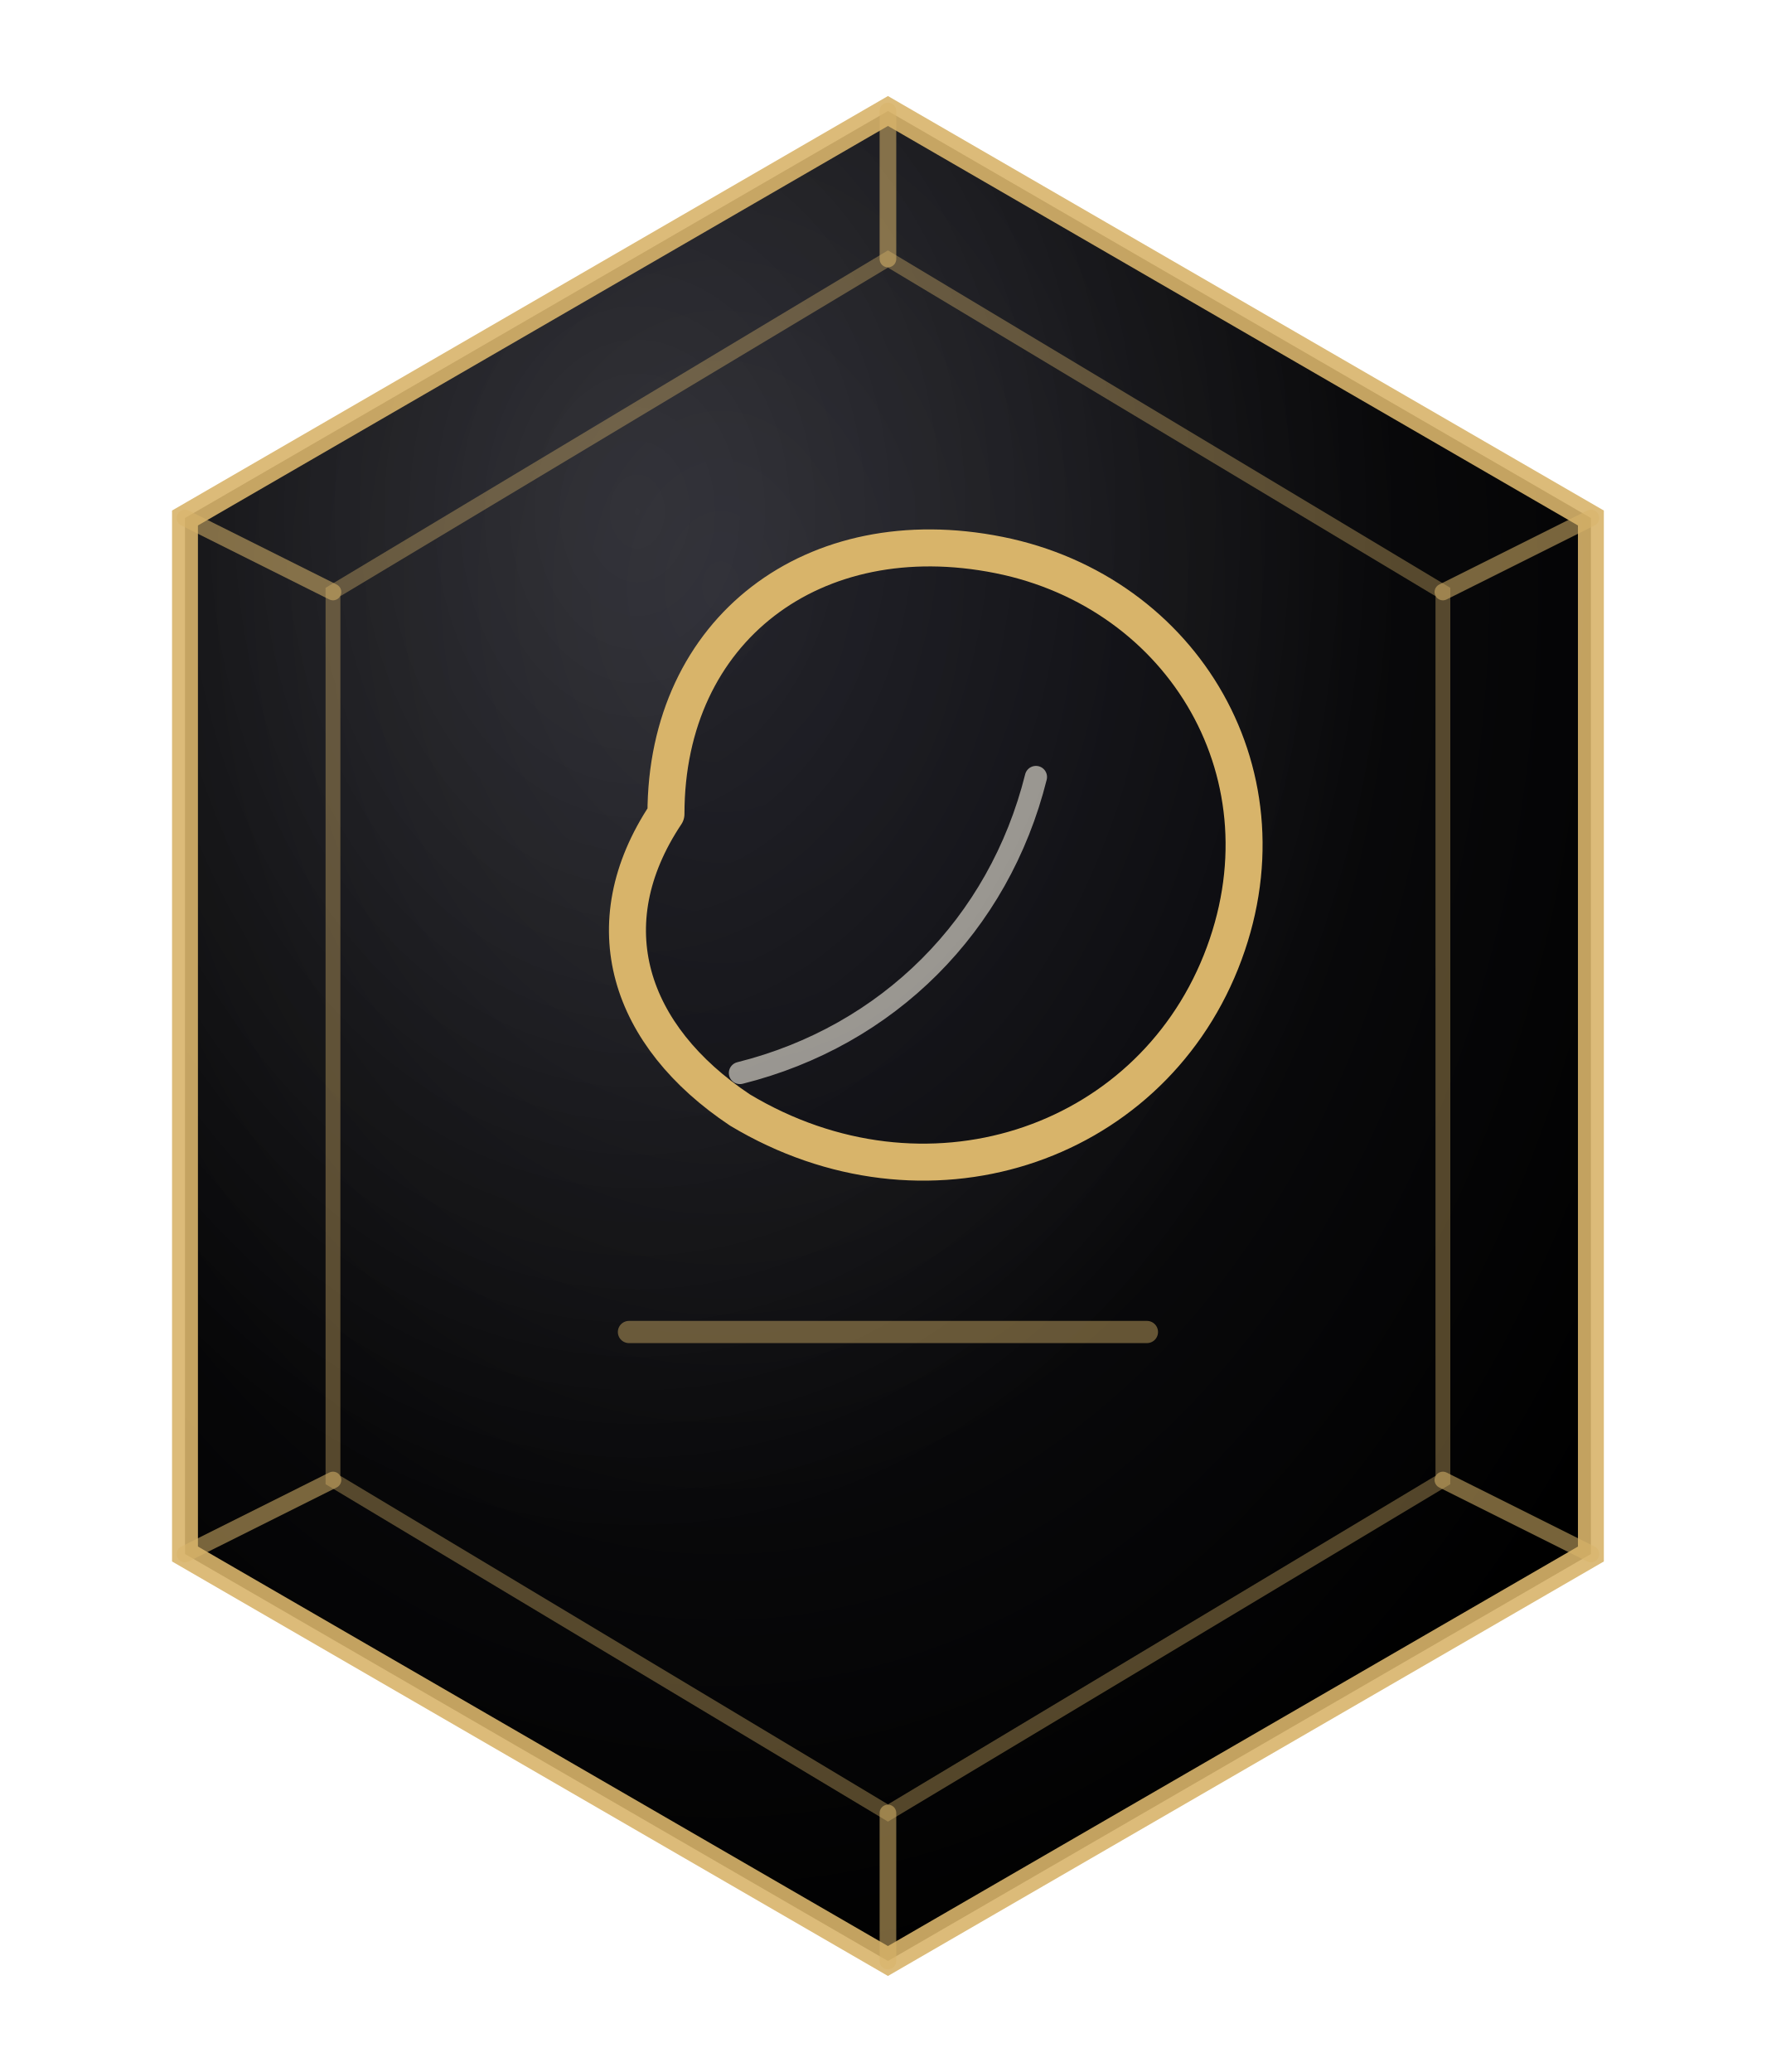
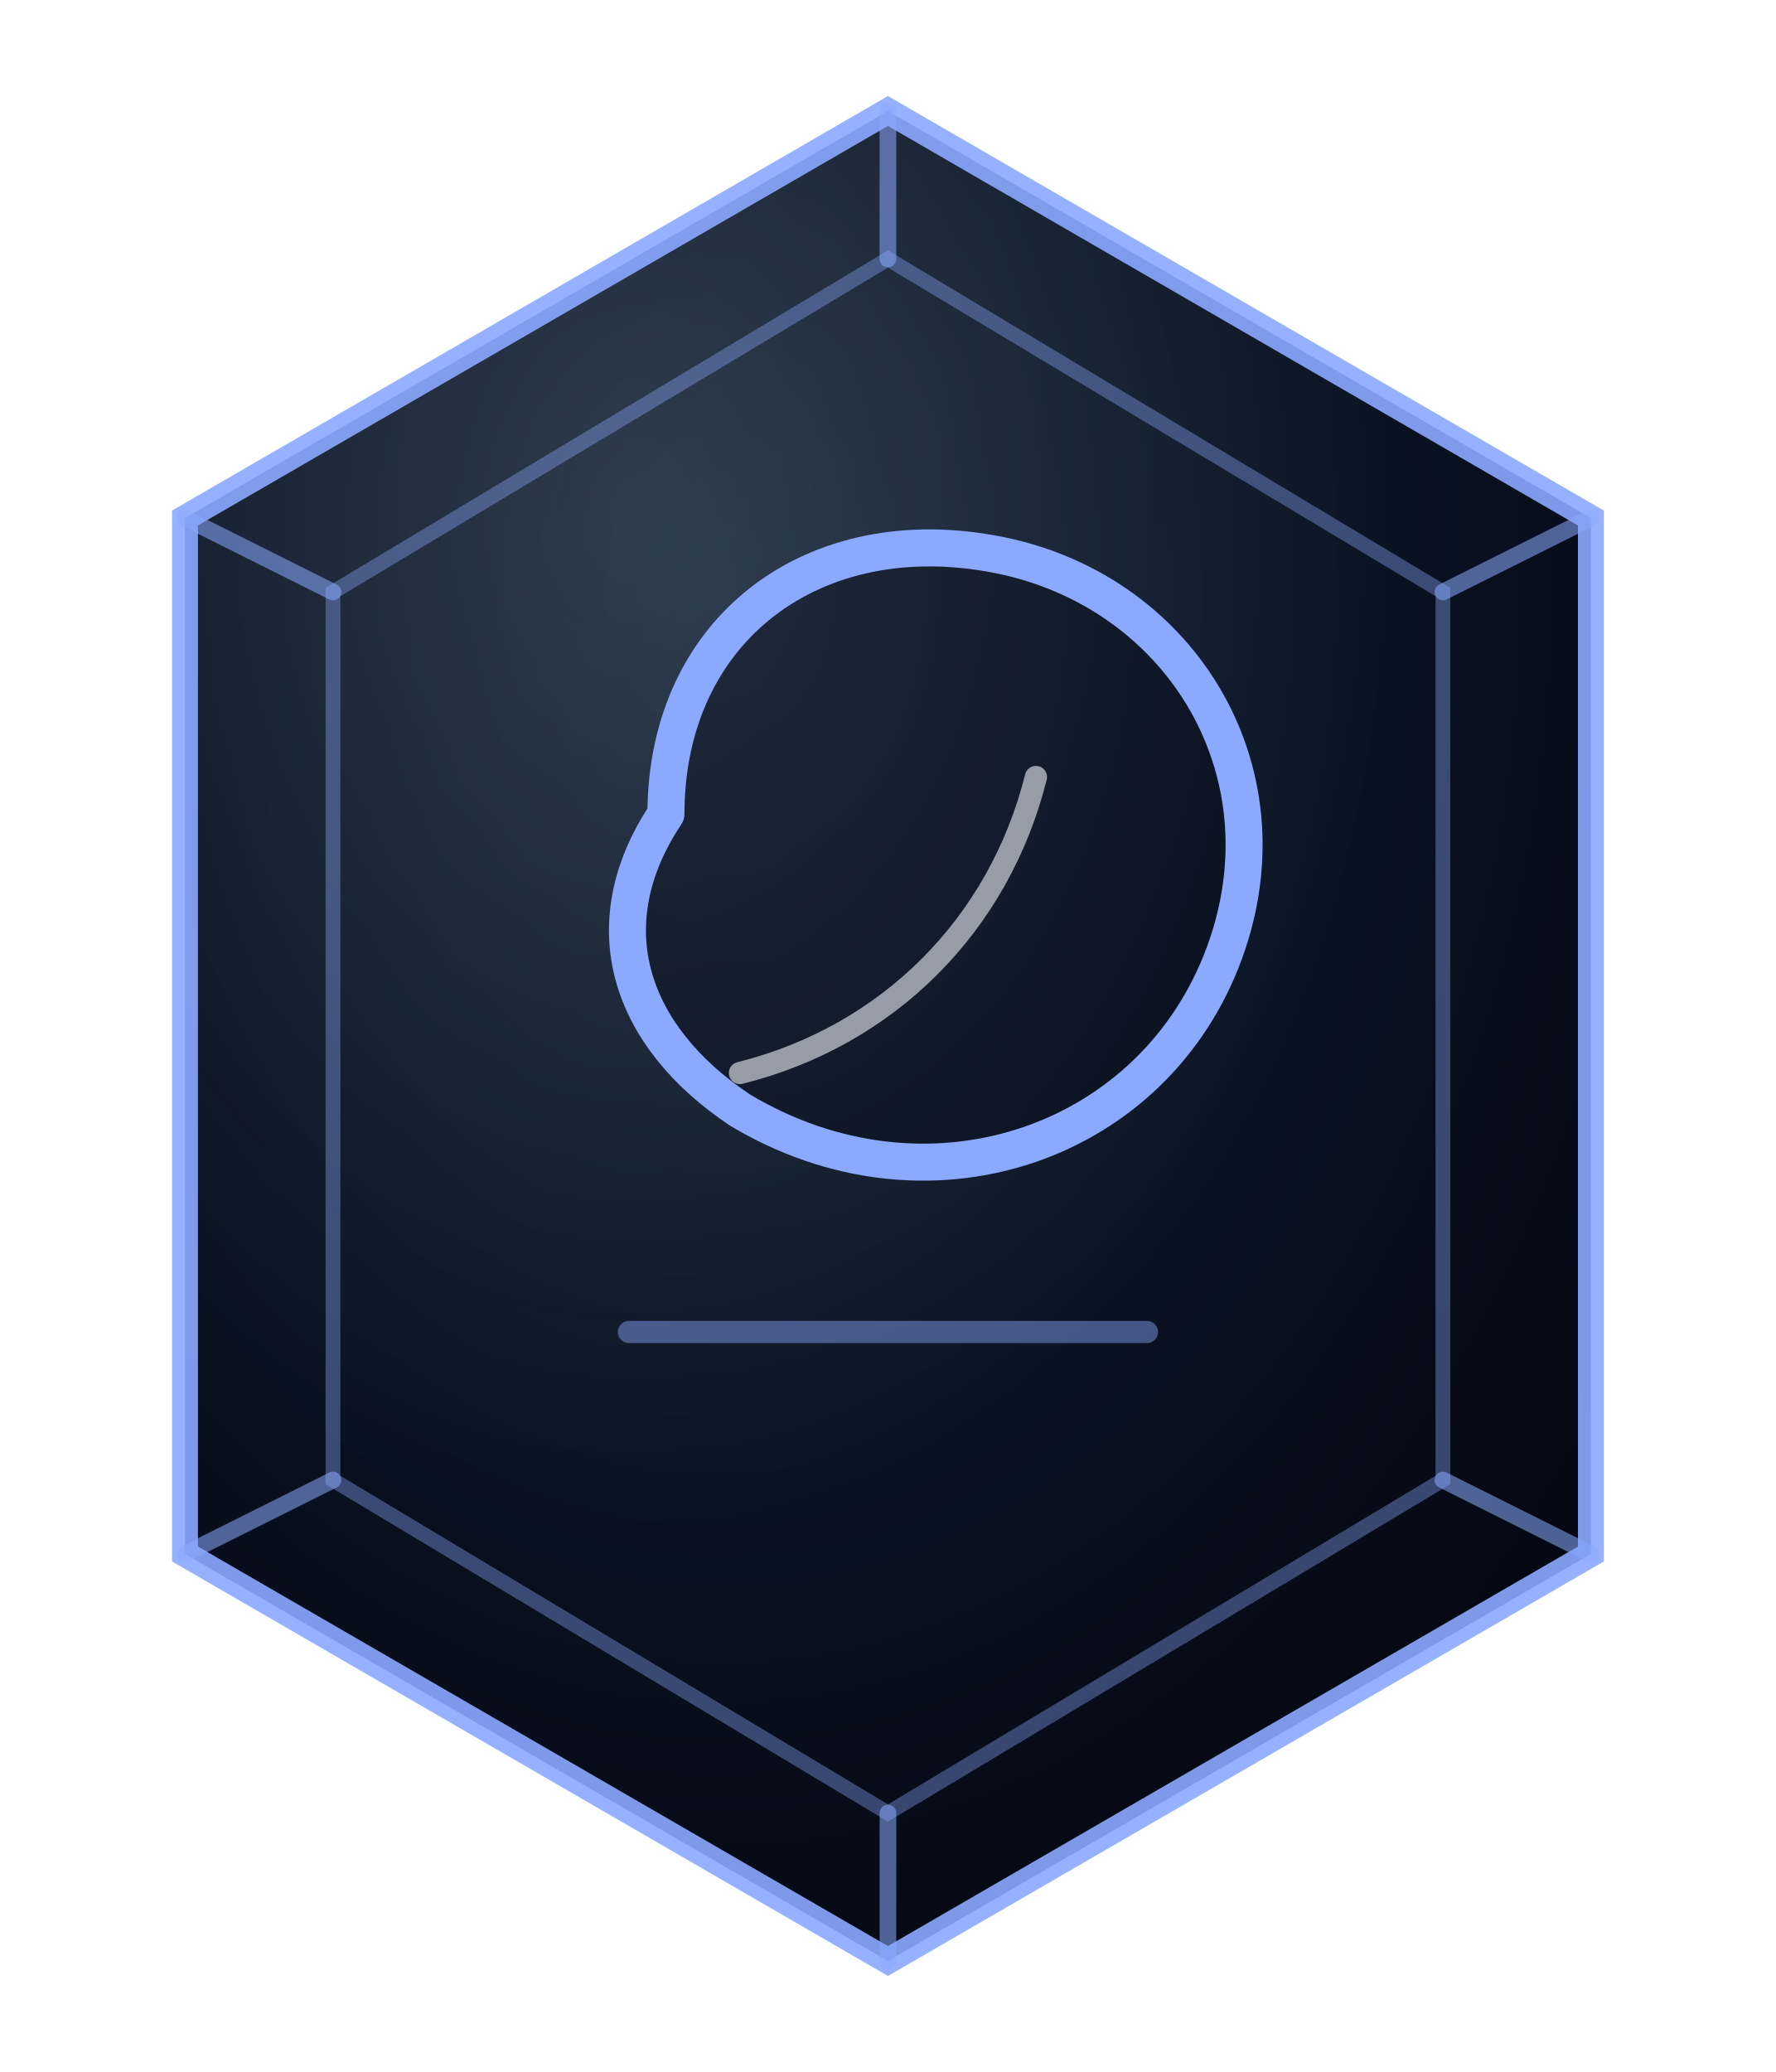
<svg xmlns="http://www.w3.org/2000/svg" viewBox="0 0 96 112" role="img" aria-label="Jupiter planet seal">
  <defs>
    <radialGradient id="plate" cx="38%" cy="26%" r="78%">
-       <stop offset="0%" stop-color="#1a1a22" />
-       <stop offset="55%" stop-color="#0a0a0c" />
-       <stop offset="100%" stop-color="#000000" />
+       <stop offset="0%" stop-color="#17263B" />
+       <stop offset="55%" stop-color="#0A1424" />
+       <stop offset="100%" stop-color="#040812" />
    </radialGradient>
    <radialGradient id="sheen" cx="32%" cy="22%" r="55%">
-       <stop offset="0%" stop-color="#fff" stop-opacity="0.12" />
-       <stop offset="100%" stop-color="#fff" stop-opacity="0" />
+       <stop offset="0%" stop-color="#EEF4FA" stop-opacity="0.12" />
+       <stop offset="100%" stop-color="#EEF4FA" stop-opacity="0" />
    </radialGradient>
  </defs>
-   <path d="M48 6 L86 28 L86 84 L48 106 L10 84 L10 28 Z" fill="url(#plate)" />
-   <path d="M48 6 L86 28 L86 84 L48 106 L10 84 L10 28 Z" fill="url(#sheen)" />
-   <path d="M48 6 L86 28 L86 84 L48 106 L10 84 L10 28 Z" fill="none" stroke="#d8b46a" stroke-width="1.4" opacity="0.9" />
-   <path d="M48 14 L78 32 L78 80 L48 98 L18 80 L18 32 Z" fill="none" stroke="#d8b46a" stroke-width="0.8" opacity="0.38" />
-   <g stroke="#d8b46a" stroke-width="0.9" opacity="0.55" stroke-linecap="round">
-     <line x1="48" y1="6" x2="48" y2="14" />
-     <line x1="86" y1="28" x2="78" y2="32" />
-     <line x1="86" y1="84" x2="78" y2="80" />
-     <line x1="48" y1="106" x2="48" y2="98" />
-     <line x1="10" y1="84" x2="18" y2="80" />
-     <line x1="10" y1="28" x2="18" y2="32" />
+   <path vector-effect="non-scaling-stroke" d="M48 6 L86 28 L86 84 L48 106 L10 84 L10 28 Z" fill="url(#plate)" />
+   <path vector-effect="non-scaling-stroke" d="M48 6 L86 28 L86 84 L48 106 L10 84 L10 28 Z" fill="url(#sheen)" />
+   <path vector-effect="non-scaling-stroke" d="M48 6 L86 28 L86 84 L48 106 L10 84 L10 28 Z" fill="none" stroke="#8BA9FF" stroke-width="1.4" opacity="0.9" />
+   <path vector-effect="non-scaling-stroke" d="M48 14 L78 32 L78 80 L48 98 L18 80 L18 32 Z" fill="none" stroke="#8BA9FF" stroke-width="0.8" opacity="0.38" />
+   <g stroke="#8BA9FF" stroke-width="0.9" opacity="0.55" stroke-linecap="round">
+     <line vector-effect="non-scaling-stroke" x1="48" y1="6" x2="48" y2="14" />
+     <line vector-effect="non-scaling-stroke" x1="86" y1="28" x2="78" y2="32" />
+     <line vector-effect="non-scaling-stroke" x1="86" y1="84" x2="78" y2="80" />
+     <line vector-effect="non-scaling-stroke" x1="48" y1="106" x2="48" y2="98" />
+     <line vector-effect="non-scaling-stroke" x1="10" y1="84" x2="18" y2="80" />
+     <line vector-effect="non-scaling-stroke" x1="10" y1="28" x2="18" y2="32" />
  </g>
  <g fill="none" stroke-linecap="round" stroke-linejoin="round" vector-effect="non-scaling-stroke">
-     <g stroke="#d8b46a" stroke-width="2">
-       <path d="M36 44c0-10 8-16 18-14 10 2 16 12 12 22-4 10-16 14-26 8-6-4-8-10-4-16z" fill="#0a0a10" fill-opacity="0.34" />
-       <path d="M40 58c8-2 14-8 16-16" stroke-width="1.2" stroke="#f2ecdf" opacity="0.6" />
-       <line x1="34" y1="72" x2="62" y2="72" stroke-width="1.2" opacity="0.45" />
+     <g stroke="#8BA9FF" stroke-width="2">
+       <path vector-effect="non-scaling-stroke" d="M36 44c0-10 8-16 18-14 10 2 16 12 12 22-4 10-16 14-26 8-6-4-8-10-4-16z" fill="#040812" fill-opacity="0.34" />
+       <path vector-effect="non-scaling-stroke" d="M40 58c8-2 14-8 16-16" stroke-width="1.2" stroke="#EEF4FA" opacity="0.6" />
+       <line vector-effect="non-scaling-stroke" x1="34" y1="72" x2="62" y2="72" stroke-width="1.2" opacity="0.45" />
    </g>
  </g>
</svg>
